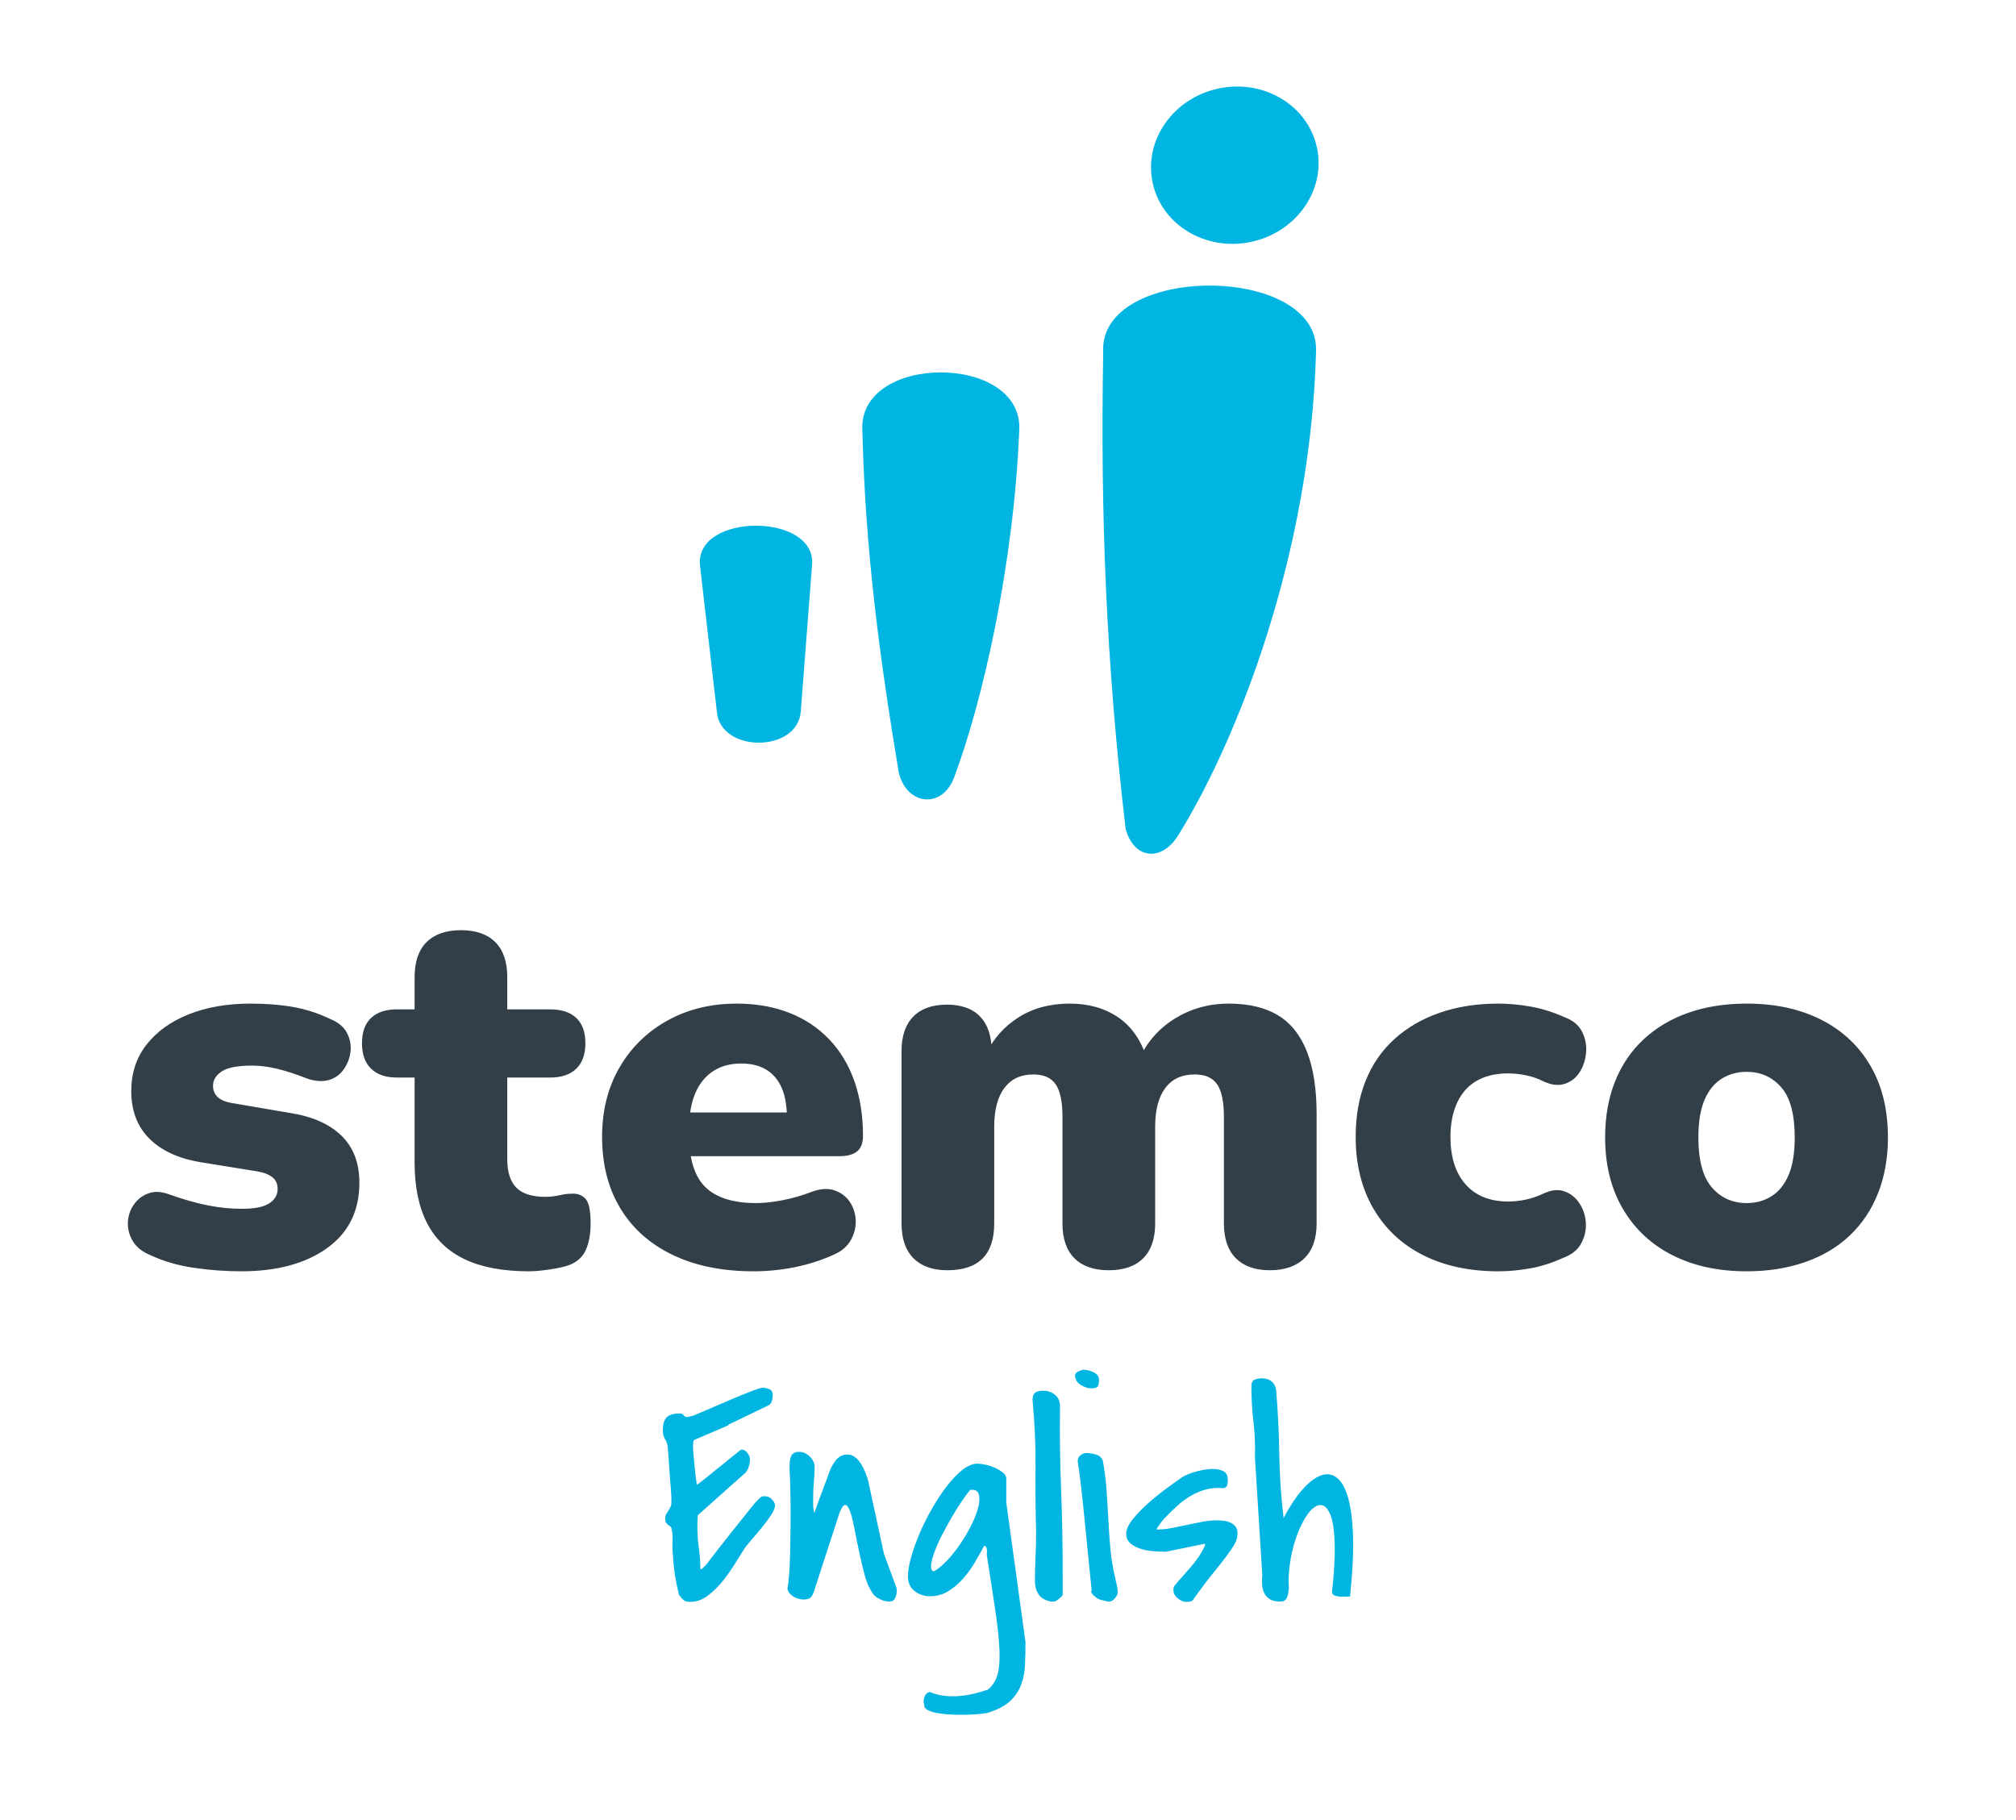
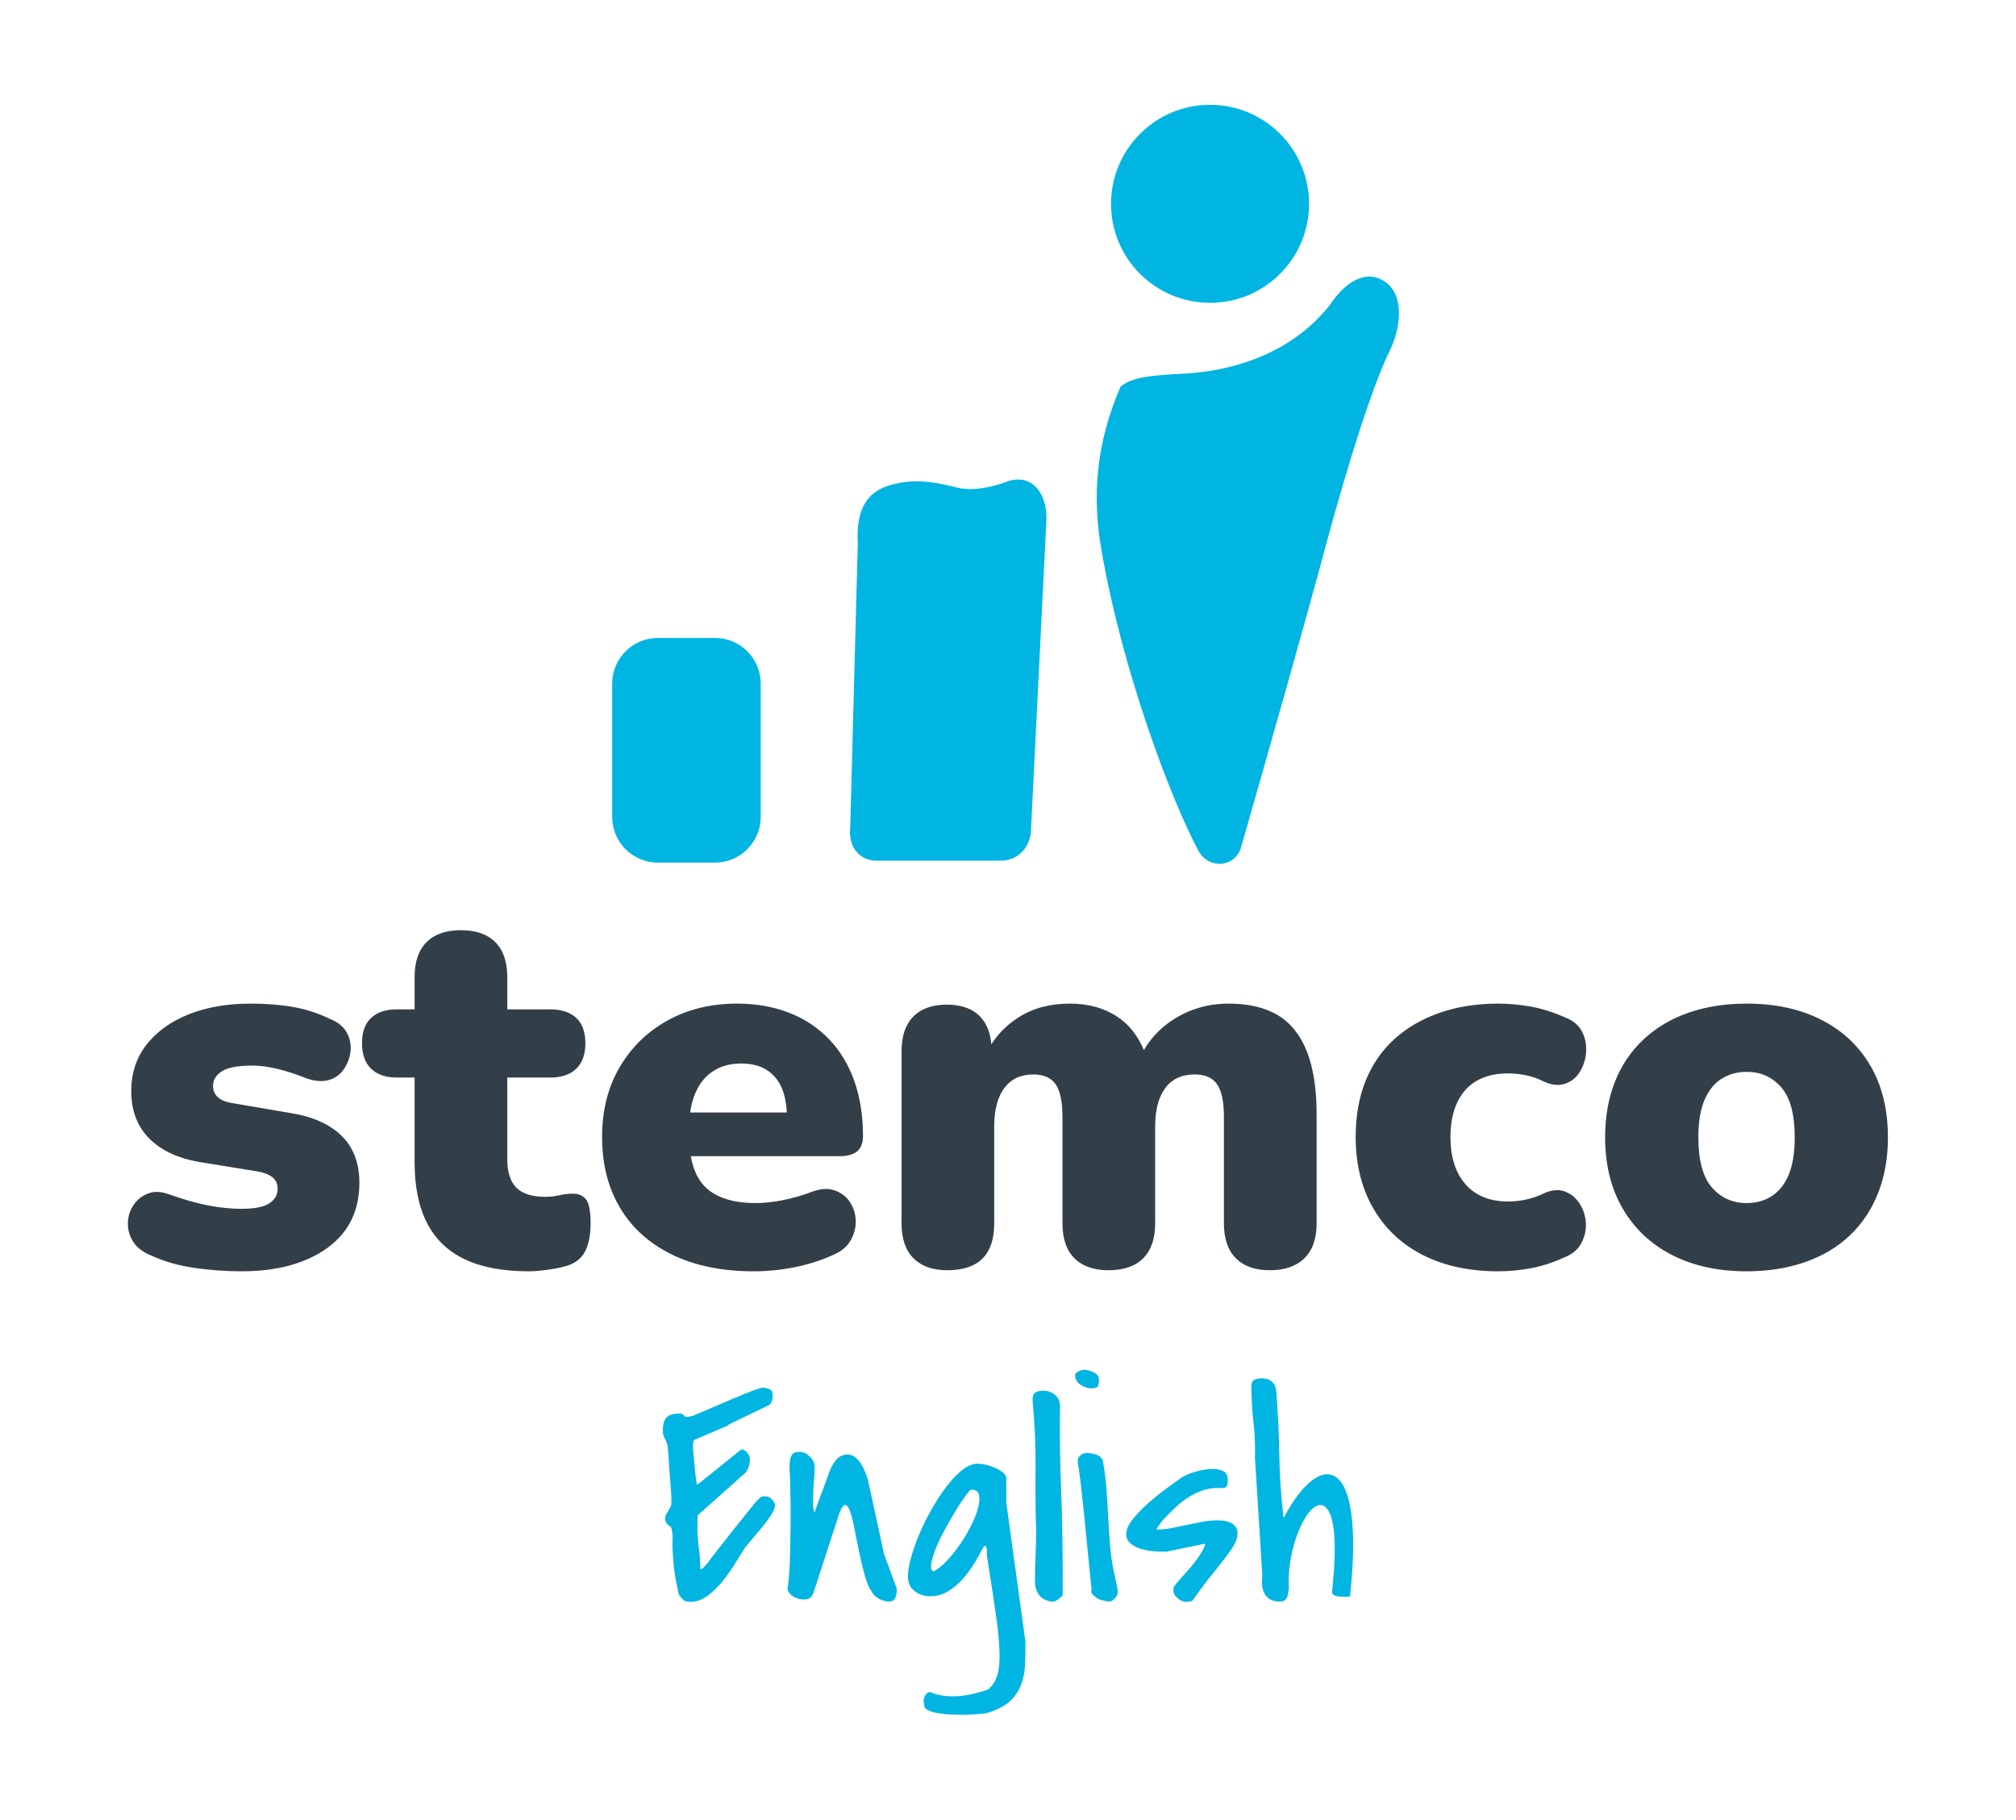
<svg xmlns="http://www.w3.org/2000/svg" viewBox="0 0 720 650" width="720" height="650">
-   <path fill="#00B5E2" d="M 250 202 C 248 183 292 183 290 202 L 286 254 C 285 269 257 269 256 254 Z" />
-   <path fill="#00B5E2" d="M 308 154 C 306 126 366 126 364 154 C 362 202 351 250 341 277 C 337 289 324 288 321 276 C 314 234 309 196 308 154 Z" />
-   <path fill="#00B5E2" d="M 394 126 C 392 94 472 94 470 126 C 468 198 442 264 421 298 C 415 308 405 307 402 296 C 395 236 393 184 394 126 Z" />
-   <ellipse fill="#00B5E2" cx="441" cy="59" rx="30" ry="28" transform="rotate(-12 441 59)" />
+   <g transform="translate(186,-2) scale(0.68)" fill="#00B5E2">
+     <rect x="48" y="338" width="78" height="118" rx="24" />
+     <path d="M 187 455 C 178 455 172 448 173 438 L 177 288 C 176 270 182 260 197 257 C 209 254 221 257 229 259 C 237 261 247 259 255 256 C 268 251 277 262 276 277 L 268 438 C 268 448 261 455 252 455 Z" />
+     <circle cx="362" cy="110" r="52" />
+     <path d="M 315 206 C 302 236 300 264 305 292 C 316 356 342 424 356 450 C 361 459 374 459 378 449 C 392 400 412 330 424 285 C 435 245 446 210 455 190 C 463 175 464 158 454 151 C 444 144 433 151 425 163 C 407 186 379 197 351 199 C 336 200 322 200 315 206 Z" />
+   </g>
  <g transform="translate(40.0,452)">
    <path fill="#333F48" d="M46.13 2.05Q37.94 2.05 29.48 0.84Q21.02 -0.37 14.14 -3.53Q9.49 -5.39 7.53 -8.56Q5.58 -11.72 5.67 -15.25Q5.77 -18.79 7.72 -21.67Q9.67 -24.55 12.93 -25.76Q16.18 -26.97 20.27 -25.48Q28.09 -22.69 34.32 -21.48Q40.55 -20.27 46.31 -20.27Q53.20 -20.27 56.17 -22.23Q59.15 -24.18 59.15 -27.34Q59.15 -30.13 57.19 -31.62Q55.24 -33.11 51.71 -33.67L31.06 -37.01Q19.53 -39.06 13.21 -45.48Q6.88 -51.89 6.88 -62.31Q6.88 -71.98 12.37 -78.96Q17.86 -85.93 27.44 -89.75Q37.01 -93.56 49.48 -93.56Q57.85 -93.56 64.73 -92.35Q71.61 -91.14 78.12 -87.98Q82.21 -86.30 83.89 -83.14Q85.56 -79.98 85.19 -76.54Q84.82 -73.10 82.86 -70.22Q80.91 -67.33 77.56 -66.31Q74.21 -65.29 69.75 -66.77Q63.61 -69.19 58.87 -70.31Q54.13 -71.42 50.03 -71.42Q42.41 -71.42 39.25 -69.38Q36.08 -67.33 36.08 -64.17Q36.08 -61.75 37.76 -60.17Q39.43 -58.59 42.97 -58.03L63.61 -54.50Q75.52 -52.64 81.93 -46.41Q88.35 -40.18 88.35 -29.57Q88.35 -14.51 76.82 -6.23Q65.29 2.05 46.13 2.05ZM148.99 2.05Q135.04 2.05 126.02 -2.23Q116.99 -6.51 112.53 -15.16Q108.07 -23.81 108.07 -36.83V-67.15H101.74Q95.79 -67.15 92.53 -70.31Q89.28 -73.47 89.28 -79.42Q89.28 -85.37 92.53 -88.44Q95.79 -91.51 101.74 -91.51H108.07V-103.04Q108.07 -111.23 112.34 -115.51Q116.62 -119.78 124.62 -119.78Q132.62 -119.78 136.90 -115.51Q141.17 -111.23 141.17 -103.04V-91.51H156.43Q162.56 -91.51 165.82 -88.44Q169.07 -85.37 169.07 -79.42Q169.07 -73.47 165.82 -70.31Q162.56 -67.15 156.43 -67.15H141.17V-37.94Q141.17 -31.06 144.43 -27.81Q147.68 -24.55 154.75 -24.55Q157.36 -24.55 159.77 -25.11Q162.19 -25.67 164.24 -25.67Q167.21 -25.85 169.07 -23.90Q170.93 -21.95 170.93 -15.07Q170.93 -9.49 169.26 -5.67Q167.59 -1.86 163.31 -0.19Q160.70 0.74 156.24 1.40Q151.78 2.05 148.99 2.05ZM229.15 2.05Q212.41 2.05 200.23 -3.81Q188.05 -9.67 181.54 -20.46Q175.03 -31.25 175.03 -45.94Q175.03 -60.08 181.26 -70.77Q187.49 -81.47 198.37 -87.51Q209.25 -93.56 223.20 -93.56Q233.43 -93.56 241.80 -90.30Q250.17 -87.05 256.12 -80.82Q262.07 -74.59 265.14 -65.84Q268.21 -57.10 268.21 -46.31Q268.21 -42.59 266.17 -40.83Q264.12 -39.06 259.66 -39.06H202.74V-54.68H244.03L241.06 -52.27Q241.06 -59.15 239.20 -63.43Q237.34 -67.70 233.71 -69.94Q230.08 -72.17 224.69 -72.17Q218.92 -72.17 214.74 -69.47Q210.55 -66.77 208.32 -61.57Q206.09 -56.36 206.09 -48.55V-46.87Q206.09 -33.67 211.95 -27.99Q217.81 -22.32 230.08 -22.32Q234.17 -22.32 239.48 -23.34Q244.78 -24.37 249.61 -26.23Q254.45 -28.09 257.98 -26.88Q261.52 -25.67 263.47 -22.79Q265.42 -19.90 265.61 -16.27Q265.79 -12.65 263.93 -9.21Q262.07 -5.77 257.80 -3.91Q251.29 -0.93 243.94 0.56Q236.59 2.05 229.15 2.05ZM298.34 1.67Q290.53 1.67 286.25 -2.60Q281.98 -6.88 281.98 -15.07V-76.63Q281.98 -84.63 286.16 -88.91Q290.35 -93.19 298.16 -93.19Q305.97 -93.19 310.06 -88.91Q314.15 -84.63 314.15 -76.63V-66.40L312.11 -75.52Q316.01 -83.70 323.73 -88.63Q331.45 -93.56 342.05 -93.56Q352.10 -93.56 359.26 -88.72Q366.42 -83.89 369.58 -74.03H366.98Q371.26 -83.14 379.81 -88.35Q388.37 -93.56 398.78 -93.56Q409.57 -93.56 416.45 -89.37Q423.34 -85.19 426.78 -76.35Q430.22 -67.52 430.22 -54.13V-15.07Q430.22 -6.88 425.85 -2.60Q421.48 1.67 413.48 1.67Q405.67 1.67 401.39 -2.60Q397.11 -6.88 397.11 -15.07V-53.20Q397.11 -61.19 394.69 -64.73Q392.27 -68.26 386.69 -68.26Q379.81 -68.26 376.19 -63.43Q372.56 -58.59 372.56 -49.66V-15.07Q372.56 -6.88 368.28 -2.60Q364.00 1.67 356.00 1.67Q348.01 1.67 343.73 -2.60Q339.45 -6.88 339.45 -15.07V-53.20Q339.45 -61.19 337.03 -64.73Q334.61 -68.26 329.03 -68.26Q322.34 -68.26 318.71 -63.43Q315.08 -58.59 315.08 -49.66V-15.07Q315.08 1.67 298.34 1.67ZM495.13 2.05Q479.69 2.05 468.25 -3.72Q456.82 -9.49 450.49 -20.37Q444.17 -31.25 444.17 -45.94Q444.17 -57.10 447.70 -65.94Q451.24 -74.77 458.02 -80.91Q464.81 -87.05 474.21 -90.30Q483.60 -93.56 495.13 -93.56Q500.53 -93.56 506.48 -92.53Q512.43 -91.51 518.75 -88.72Q523.22 -87.05 524.98 -83.61Q526.75 -80.17 526.47 -76.26Q526.19 -72.35 524.24 -69.19Q522.29 -66.03 518.85 -64.91Q515.41 -63.80 511.13 -65.84Q508.15 -67.33 504.90 -67.98Q501.64 -68.63 498.67 -68.63Q493.64 -68.63 489.83 -67.15Q486.02 -65.66 483.41 -62.78Q480.81 -59.89 479.41 -55.61Q478.02 -51.34 478.02 -45.94Q478.02 -35.15 483.41 -29.02Q488.81 -22.88 498.67 -22.88Q501.64 -22.88 504.80 -23.53Q507.97 -24.18 511.13 -25.67Q515.41 -27.71 518.75 -26.50Q522.10 -25.30 524.15 -22.13Q526.19 -18.97 526.38 -15.16Q526.57 -11.35 524.71 -7.91Q522.85 -4.46 518.38 -2.79Q512.24 0.00 506.38 1.02Q500.53 2.05 495.13 2.05ZM583.85 2.05Q568.60 2.05 557.26 -3.72Q545.91 -9.49 539.59 -20.27Q533.26 -31.06 533.26 -45.76Q533.26 -56.92 536.80 -65.75Q540.33 -74.59 547.03 -80.82Q553.72 -87.05 563.02 -90.30Q572.32 -93.56 583.85 -93.56Q599.11 -93.56 610.45 -87.79Q621.80 -82.03 628.03 -71.33Q634.26 -60.64 634.26 -45.76Q634.26 -34.78 630.73 -25.85Q627.19 -16.93 620.59 -10.70Q613.99 -4.46 604.59 -1.21Q595.20 2.05 583.85 2.05ZM583.85 -22.32Q588.88 -22.32 592.78 -24.83Q596.69 -27.34 598.83 -32.46Q600.97 -37.57 600.97 -45.76Q600.97 -58.22 596.13 -63.70Q591.29 -69.19 583.85 -69.19Q578.83 -69.19 574.93 -66.77Q571.02 -64.36 568.79 -59.24Q566.56 -54.13 566.56 -45.76Q566.56 -33.48 571.39 -27.90Q576.23 -22.32 583.85 -22.32Z" />
  </g>
  <g transform="translate(234.3,572)">
    <path fill="#00B5E2" d="M8.23 -2.32Q7.17 -6.54 6.64 -10.28Q6.12 -14.03 5.91 -18.25Q5.80 -20.67 5.91 -22.41Q6.01 -24.15 5.48 -26.26Q5.38 -26.68 5.01 -26.89Q4.64 -27.11 4.27 -27.42Q3.90 -27.74 3.59 -28.21Q3.27 -28.69 3.27 -29.74Q3.27 -30.59 3.64 -31.22Q4.01 -31.85 4.38 -32.43Q4.75 -33.01 5.12 -33.70Q5.48 -34.38 5.48 -35.33V-36.91Q5.48 -37.97 5.27 -40.50Q5.06 -43.03 4.85 -45.88Q4.64 -48.73 4.48 -51.26Q4.32 -53.79 4.22 -54.74Q4.11 -56.53 3.27 -57.90Q2.43 -59.27 2.43 -61.07Q2.43 -64.44 3.80 -65.81Q5.17 -67.18 8.65 -67.18Q9.39 -67.18 9.86 -66.55Q10.34 -65.92 10.97 -65.92H11.39Q11.71 -66.02 12.34 -66.18Q12.97 -66.34 13.18 -66.34Q22.04 -70.14 27.00 -72.25Q31.96 -74.36 34.49 -75.30Q37.02 -76.25 37.92 -76.36Q38.81 -76.46 39.45 -76.15Q40.71 -75.94 41.19 -75.36Q41.66 -74.78 41.66 -73.62Q41.66 -72.56 41.34 -71.51Q41.03 -70.45 39.87 -69.93L26.05 -63.28L25.63 -62.86L14.03 -57.90Q13.39 -57.69 13.29 -56.85Q13.18 -56.00 13.18 -55.48Q13.18 -54.63 13.39 -52.42Q13.61 -50.20 13.82 -47.83Q14.03 -45.46 14.29 -43.61Q14.55 -41.77 14.66 -41.77H14.77Q14.77 -41.77 14.87 -41.87Q16.03 -42.71 18.56 -44.77Q21.09 -46.83 23.73 -48.94Q26.37 -51.05 28.37 -52.68Q30.38 -54.32 30.48 -54.32Q31.64 -54.32 32.59 -53.16Q33.54 -52.00 33.54 -50.73Q33.54 -49.46 33.01 -47.88Q32.48 -46.30 31.32 -45.46L14.87 -30.80Q14.87 -30.80 14.87 -30.27Q14.87 -29.74 14.82 -29.11Q14.77 -28.48 14.77 -27.79Q14.77 -27.11 14.77 -26.68Q14.77 -22.89 15.29 -19.14Q15.82 -15.40 15.82 -11.60H16.24Q16.35 -11.60 17.19 -12.45Q18.04 -13.29 18.46 -13.82Q18.67 -14.13 19.46 -15.19Q20.25 -16.24 22.15 -18.67Q24.05 -21.09 27.21 -25.10Q30.38 -29.11 35.33 -35.23Q35.75 -35.65 36.54 -36.49Q37.34 -37.34 37.55 -37.34Q37.86 -37.65 38.87 -37.60Q39.87 -37.55 40.29 -37.34Q40.82 -37.12 41.66 -36.18Q42.50 -35.23 42.50 -34.38Q42.50 -33.12 41.19 -31.06Q39.87 -29.00 38.07 -26.79Q36.28 -24.57 34.49 -22.52Q32.70 -20.46 31.75 -19.20Q30.27 -16.88 28.21 -13.55Q26.16 -10.23 23.73 -7.22Q21.30 -4.22 18.40 -2.06Q15.50 0.11 12.23 0.11Q10.65 0.11 9.97 -0.42Q9.28 -0.95 8.23 -2.32ZM76.99 -3.59Q75.52 -5.70 74.51 -9.44Q73.51 -13.18 72.62 -17.35Q71.72 -21.52 70.98 -25.47Q70.24 -29.43 69.45 -31.80Q68.66 -34.17 67.71 -34.49Q66.76 -34.80 65.50 -31.64L56.32 -3.38Q55.79 -1.90 55.05 -1.32Q54.32 -0.74 52.63 -0.74Q51.79 -0.74 50.84 -1.00Q49.89 -1.27 49.04 -1.79Q48.20 -2.32 47.62 -3.06Q47.04 -3.80 46.93 -4.75Q47.25 -6.01 47.51 -9.39Q47.78 -12.76 47.88 -17.19Q47.99 -21.62 48.04 -26.53Q48.09 -31.43 48.04 -35.70Q47.99 -39.97 47.88 -43.08Q47.78 -46.20 47.67 -47.14Q47.67 -48.20 47.72 -49.31Q47.78 -50.41 48.04 -51.36Q48.30 -52.31 48.99 -52.89Q49.68 -53.47 51.15 -53.47Q53.16 -53.47 54.90 -51.79Q56.64 -50.10 56.64 -48.20Q56.64 -45.46 56.37 -42.77Q56.11 -40.08 56.11 -37.34Q56.11 -35.65 56.11 -34.49Q56.11 -33.33 56.53 -31.64Q56.85 -32.48 57.59 -34.59Q58.32 -36.70 59.22 -39.02Q60.12 -41.34 60.86 -43.40Q61.59 -45.46 61.91 -46.30Q62.65 -48.41 64.12 -50.36Q65.60 -52.31 68.03 -52.52Q69.61 -52.63 70.93 -51.68Q72.25 -50.73 73.20 -49.20Q74.14 -47.67 74.78 -46.04Q75.41 -44.40 75.73 -43.24L81.42 -16.98L85.85 -4.96Q85.96 -4.85 85.96 -4.38Q85.96 -3.90 85.96 -3.69Q85.96 -2.43 85.38 -1.21Q84.80 0.00 83.32 0.00Q81.53 0.00 79.63 -1.00Q77.73 -2.00 76.99 -3.59ZM95.77 36.81Q95.34 35.65 95.82 34.17Q96.29 32.70 97.77 32.27Q100.20 33.33 102.83 33.64Q105.47 33.96 108.16 33.75Q110.85 33.54 113.48 32.91Q116.12 32.27 118.55 31.43Q120.97 29.43 121.92 26.21Q122.87 22.99 122.66 17.46Q122.45 11.92 121.24 3.64Q120.02 -4.64 118.12 -16.66Q118.12 -16.98 118.18 -17.61Q118.23 -18.25 118.12 -18.83Q118.02 -19.41 117.76 -19.72Q117.49 -20.04 117.07 -19.72Q115.70 -17.09 113.85 -13.97Q112.01 -10.86 109.63 -8.17Q107.26 -5.48 104.36 -3.69Q101.46 -1.90 97.88 -1.90Q94.71 -1.90 92.34 -3.74Q89.96 -5.59 89.96 -9.07Q89.96 -11.71 91.07 -15.71Q92.18 -19.72 94.08 -24.21Q95.98 -28.69 98.51 -33.12Q101.04 -37.55 103.78 -41.13Q106.52 -44.72 109.37 -46.99Q112.22 -49.25 114.86 -49.25Q115.91 -49.25 117.65 -48.88Q119.39 -48.52 121.03 -47.78Q122.66 -47.04 123.87 -46.09Q125.09 -45.14 125.09 -43.88V-35.33L131.94 14.45Q131.94 18.67 131.78 22.52Q131.62 26.37 130.41 29.64Q129.20 32.91 126.56 35.44Q123.93 37.97 118.97 39.55Q118.34 39.87 116.33 40.08Q114.33 40.29 111.74 40.39Q109.16 40.50 106.26 40.39Q103.36 40.29 100.99 39.92Q98.61 39.55 97.14 38.81Q95.66 38.07 95.77 36.81ZM112.22 -39.87Q111.16 -38.71 109.42 -36.18Q107.68 -33.64 105.89 -30.59Q104.10 -27.53 102.36 -24.21Q100.62 -20.88 99.56 -18.04Q98.51 -15.19 98.24 -13.18Q97.98 -11.18 99.14 -10.76Q101.36 -11.92 103.89 -14.61Q106.42 -17.30 108.69 -20.62Q110.95 -23.94 112.69 -27.47Q114.43 -31.01 115.12 -33.86Q115.80 -36.70 115.22 -38.44Q114.64 -40.18 112.22 -39.87ZM135.32 -7.38Q135.32 -11.81 135.53 -16.03Q135.74 -20.25 135.74 -24.68Q135.42 -36.70 135.53 -48.25Q135.63 -59.80 134.47 -71.93Q134.47 -73.93 135.42 -74.62Q136.37 -75.30 138.27 -75.30Q140.70 -75.30 142.44 -73.88Q144.18 -72.46 144.28 -69.93Q144.07 -54.95 144.65 -40.24Q145.23 -25.52 145.23 -10.44V-2.32Q144.60 -1.48 143.44 -0.63Q142.28 0.21 141.12 0.00Q138.06 -0.53 136.69 -2.48Q135.32 -4.43 135.32 -7.38ZM155.57 -4.01Q154.51 -14.55 153.77 -22.04Q153.04 -29.53 152.51 -34.59Q151.98 -39.66 151.61 -42.66Q151.24 -45.67 151.03 -47.20Q150.82 -48.73 150.71 -49.25Q150.61 -49.78 150.61 -49.89V-50.31Q150.61 -51.47 151.61 -52.26Q152.61 -53.05 153.67 -53.05Q155.25 -53.05 157.10 -52.52Q158.94 -52.00 159.57 -50.31Q160.52 -45.14 160.89 -39.87Q161.26 -34.59 161.53 -29.37Q161.79 -24.15 162.26 -18.88Q162.74 -13.61 164.00 -8.44Q164.00 -8.23 164.16 -7.59Q164.32 -6.96 164.48 -6.22Q164.64 -5.48 164.74 -4.85Q164.85 -4.22 164.85 -4.01V-3.80Q164.85 -3.69 164.95 -3.59Q164.95 -2.32 163.79 -1.05Q162.63 0.21 161.37 0.00Q161.05 -0.11 159.84 -0.37Q158.62 -0.63 158.20 -0.84Q157.89 -0.95 157.36 -1.32Q156.83 -1.69 156.36 -2.11Q155.88 -2.53 155.57 -3.06Q155.25 -3.59 155.57 -4.01ZM149.66 -80.89Q149.66 -81.63 150.87 -82.21Q152.09 -82.79 152.72 -82.79Q154.30 -82.79 156.25 -81.90Q158.20 -81.00 158.20 -79.21Q158.20 -77.41 157.73 -76.78Q157.25 -76.15 155.46 -76.15Q153.56 -76.15 151.61 -77.41Q149.66 -78.68 149.66 -80.89ZM184.78 -4.01Q184.78 -4.54 184.83 -4.96Q184.89 -5.38 185.31 -5.80Q186.57 -7.38 188.16 -9.12Q189.74 -10.86 191.21 -12.60Q192.69 -14.34 193.96 -16.24Q195.22 -18.14 196.07 -20.04V-20.67L182.25 -17.82H180.67Q179.19 -17.82 177.03 -18.04Q174.87 -18.25 172.81 -18.93Q170.75 -19.62 169.33 -20.88Q167.91 -22.15 167.91 -24.26Q168.01 -26.68 170.44 -29.64Q172.86 -32.59 176.13 -35.44Q179.40 -38.29 182.72 -40.71Q186.05 -43.14 188.05 -44.51Q190.27 -45.77 193.32 -46.56Q196.38 -47.36 198.91 -47.36Q201.02 -47.36 202.61 -46.56Q204.19 -45.77 204.19 -43.45Q204.19 -42.50 204.03 -41.66Q203.87 -40.82 202.71 -40.50Q199.34 -40.82 196.38 -40.03Q193.43 -39.23 190.79 -37.65Q188.16 -36.07 185.84 -33.91Q183.52 -31.75 181.30 -29.43Q180.67 -28.69 179.72 -27.37Q178.77 -26.05 178.77 -25.84V-25.73Q181.51 -25.73 184.20 -26.26Q186.89 -26.79 189.58 -27.37Q192.27 -27.95 194.96 -28.48Q197.65 -29.00 200.50 -29.00Q201.55 -29.00 202.82 -28.85Q204.08 -28.69 205.19 -28.16Q206.30 -27.63 206.98 -26.74Q207.67 -25.84 207.67 -24.47Q207.67 -22.46 206.67 -20.62Q205.66 -18.77 203.71 -16.19Q201.76 -13.61 198.76 -9.91Q195.75 -6.22 191.64 -0.42Q191.43 -0.11 190.63 0.00Q189.84 0.11 189.32 0.11Q187.84 0.11 186.31 -1.16Q184.78 -2.43 184.78 -4.01ZM213.89 -51.57Q214.10 -57.90 213.36 -64.23Q212.62 -70.56 212.62 -76.78Q212.62 -78.79 213.79 -79.26Q214.95 -79.73 216.42 -79.73Q218.53 -79.73 219.90 -78.57Q221.27 -77.41 221.48 -75.30Q222.43 -63.81 222.59 -52.58Q222.75 -41.34 224.12 -29.85Q227.29 -35.86 230.66 -39.76Q234.04 -43.66 237.15 -44.93Q240.26 -46.20 242.84 -44.46Q245.43 -42.71 247.01 -37.60Q248.59 -32.48 248.91 -23.68Q249.22 -14.87 247.85 -1.79Q247.11 -1.79 246.06 -1.74Q245.00 -1.69 244.00 -1.79Q243.00 -1.90 242.26 -2.21Q241.52 -2.53 241.42 -3.38Q242.26 -11.29 242.37 -16.66Q242.47 -22.04 242.05 -25.52Q241.63 -29.00 240.89 -30.85Q240.15 -32.70 239.31 -33.54Q238.46 -34.38 237.67 -34.44Q236.88 -34.49 236.46 -34.38Q234.14 -33.54 232.08 -30.27Q230.03 -27.00 228.55 -22.68Q227.07 -18.35 226.39 -13.55Q225.70 -8.75 226.02 -4.96Q225.91 -4.11 225.81 -3.27Q225.70 -2.43 225.44 -1.69Q225.18 -0.95 224.60 -0.47Q224.02 0.00 222.86 0.00Q220.64 0.00 219.32 -0.79Q218.00 -1.58 217.32 -2.85Q216.63 -4.11 216.47 -5.80Q216.32 -7.49 216.53 -9.28Z" />
  </g>
</svg>
